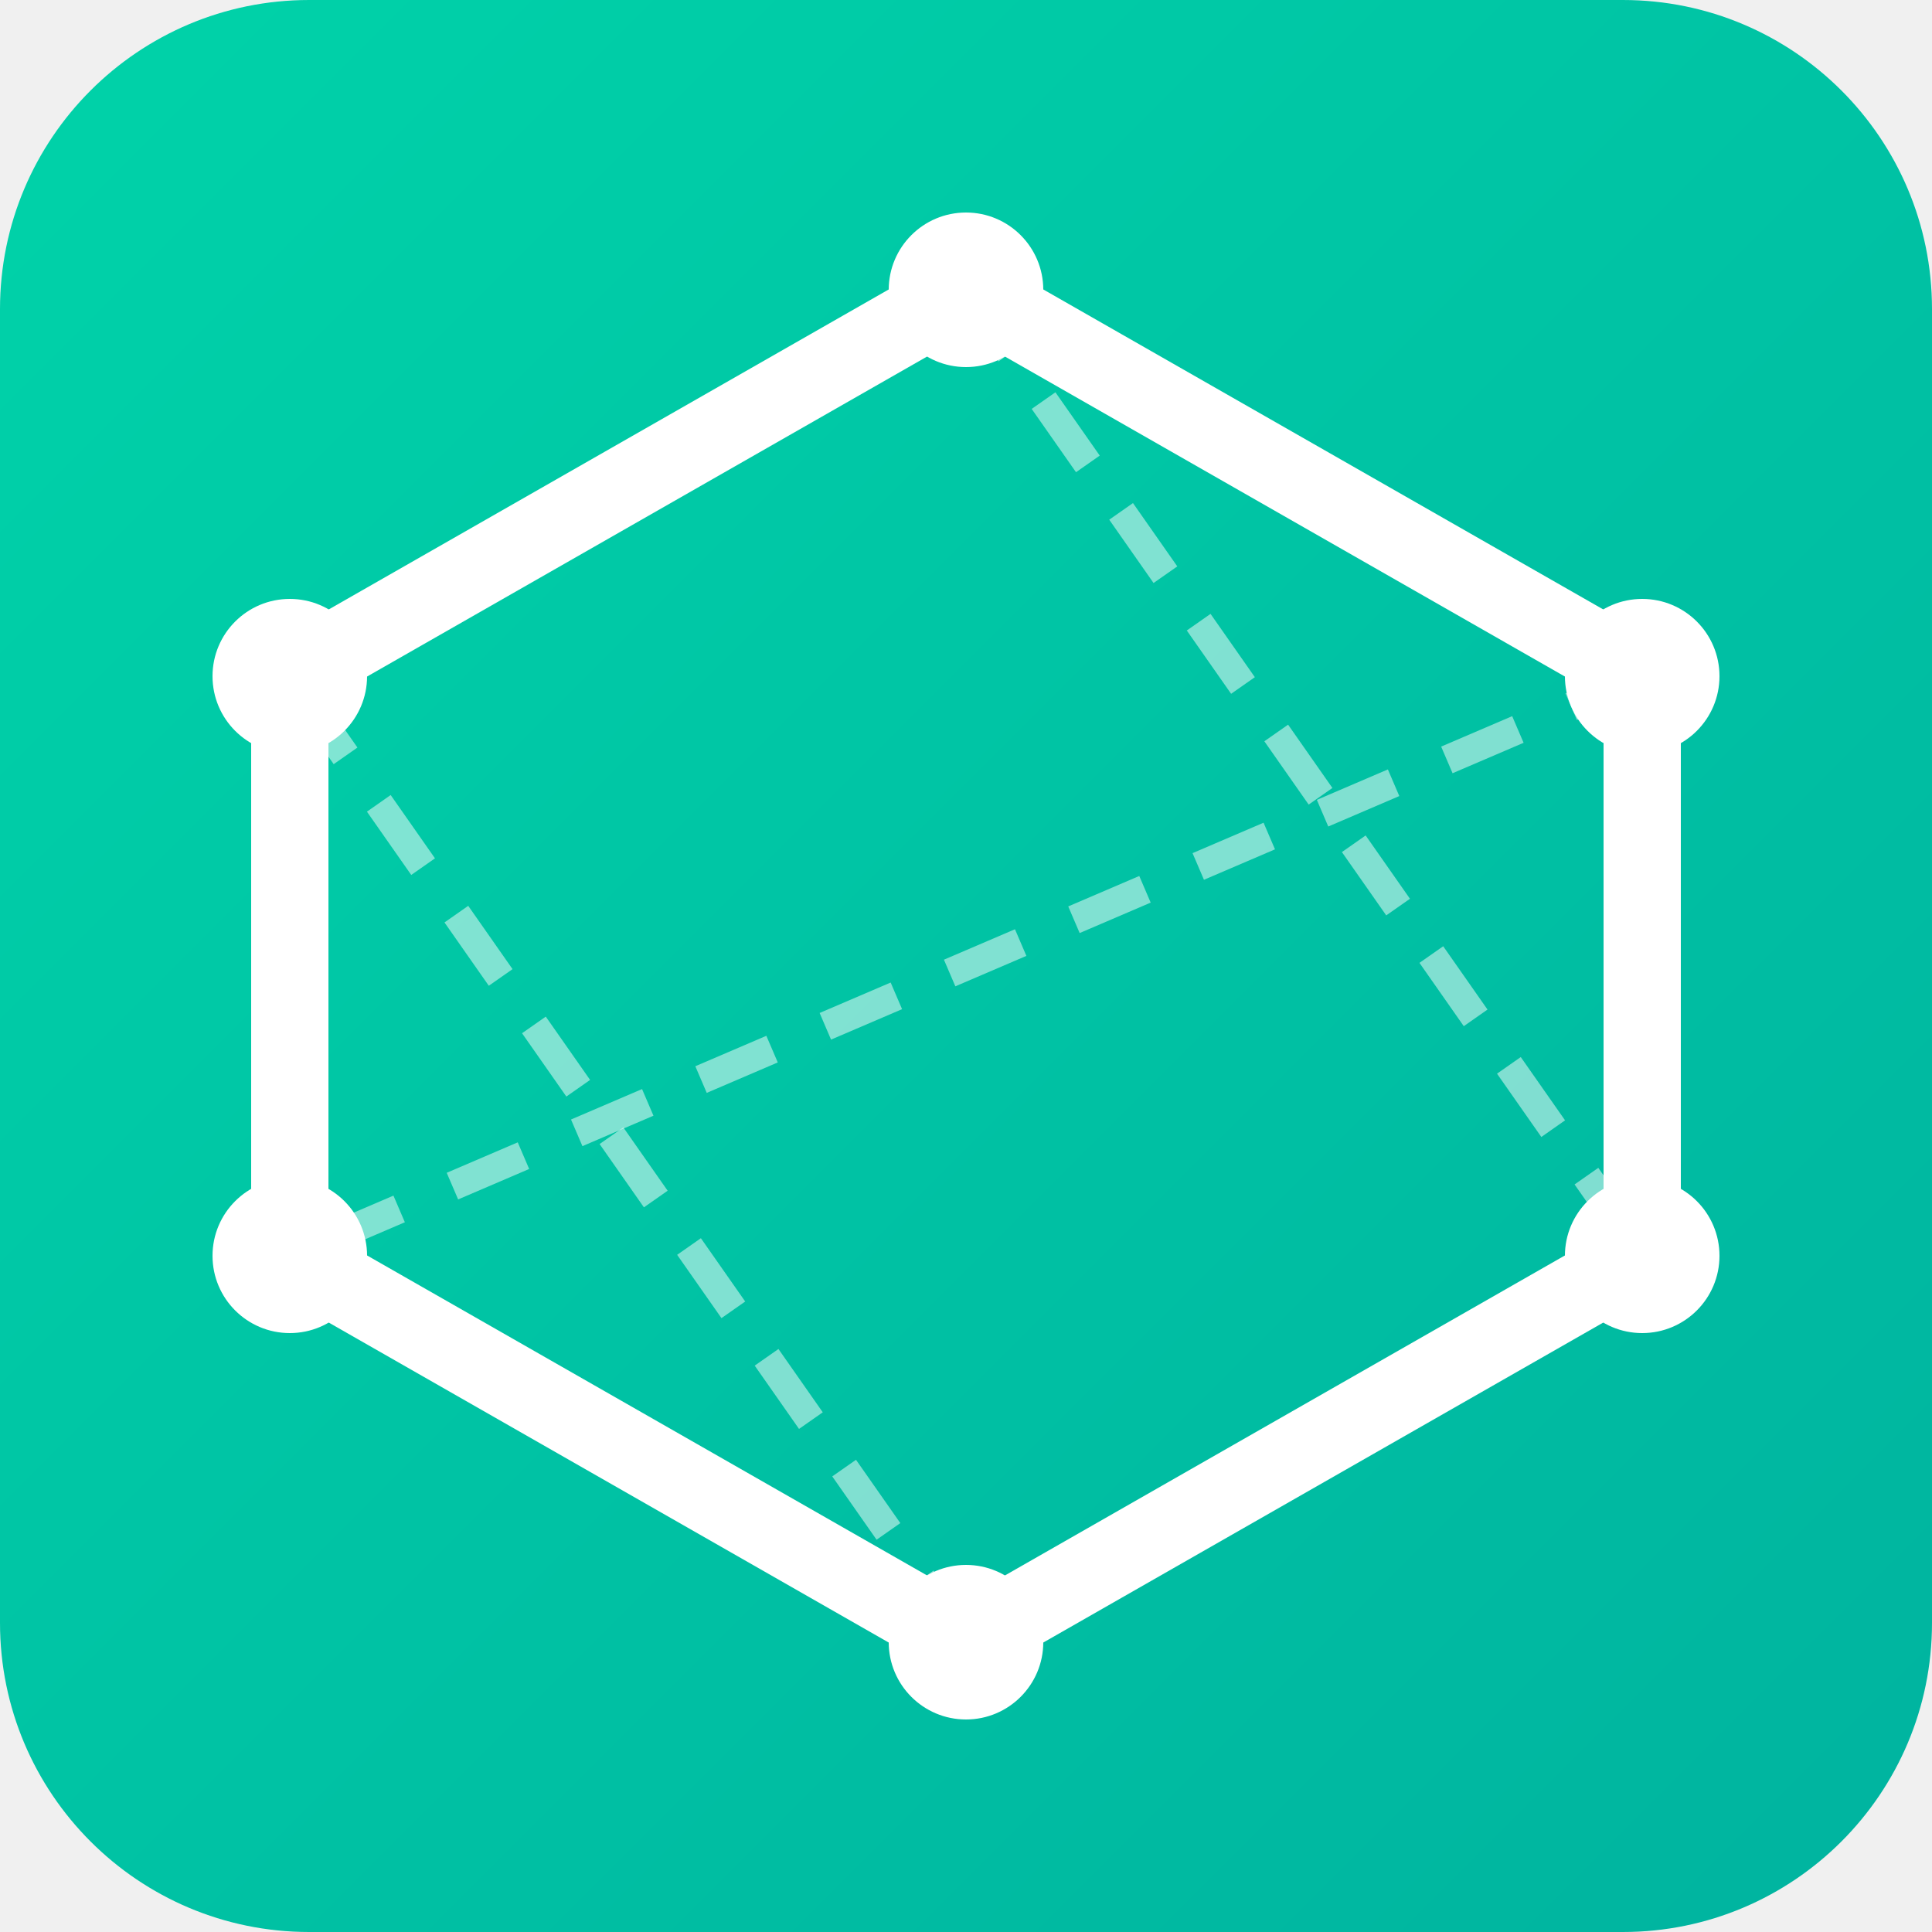
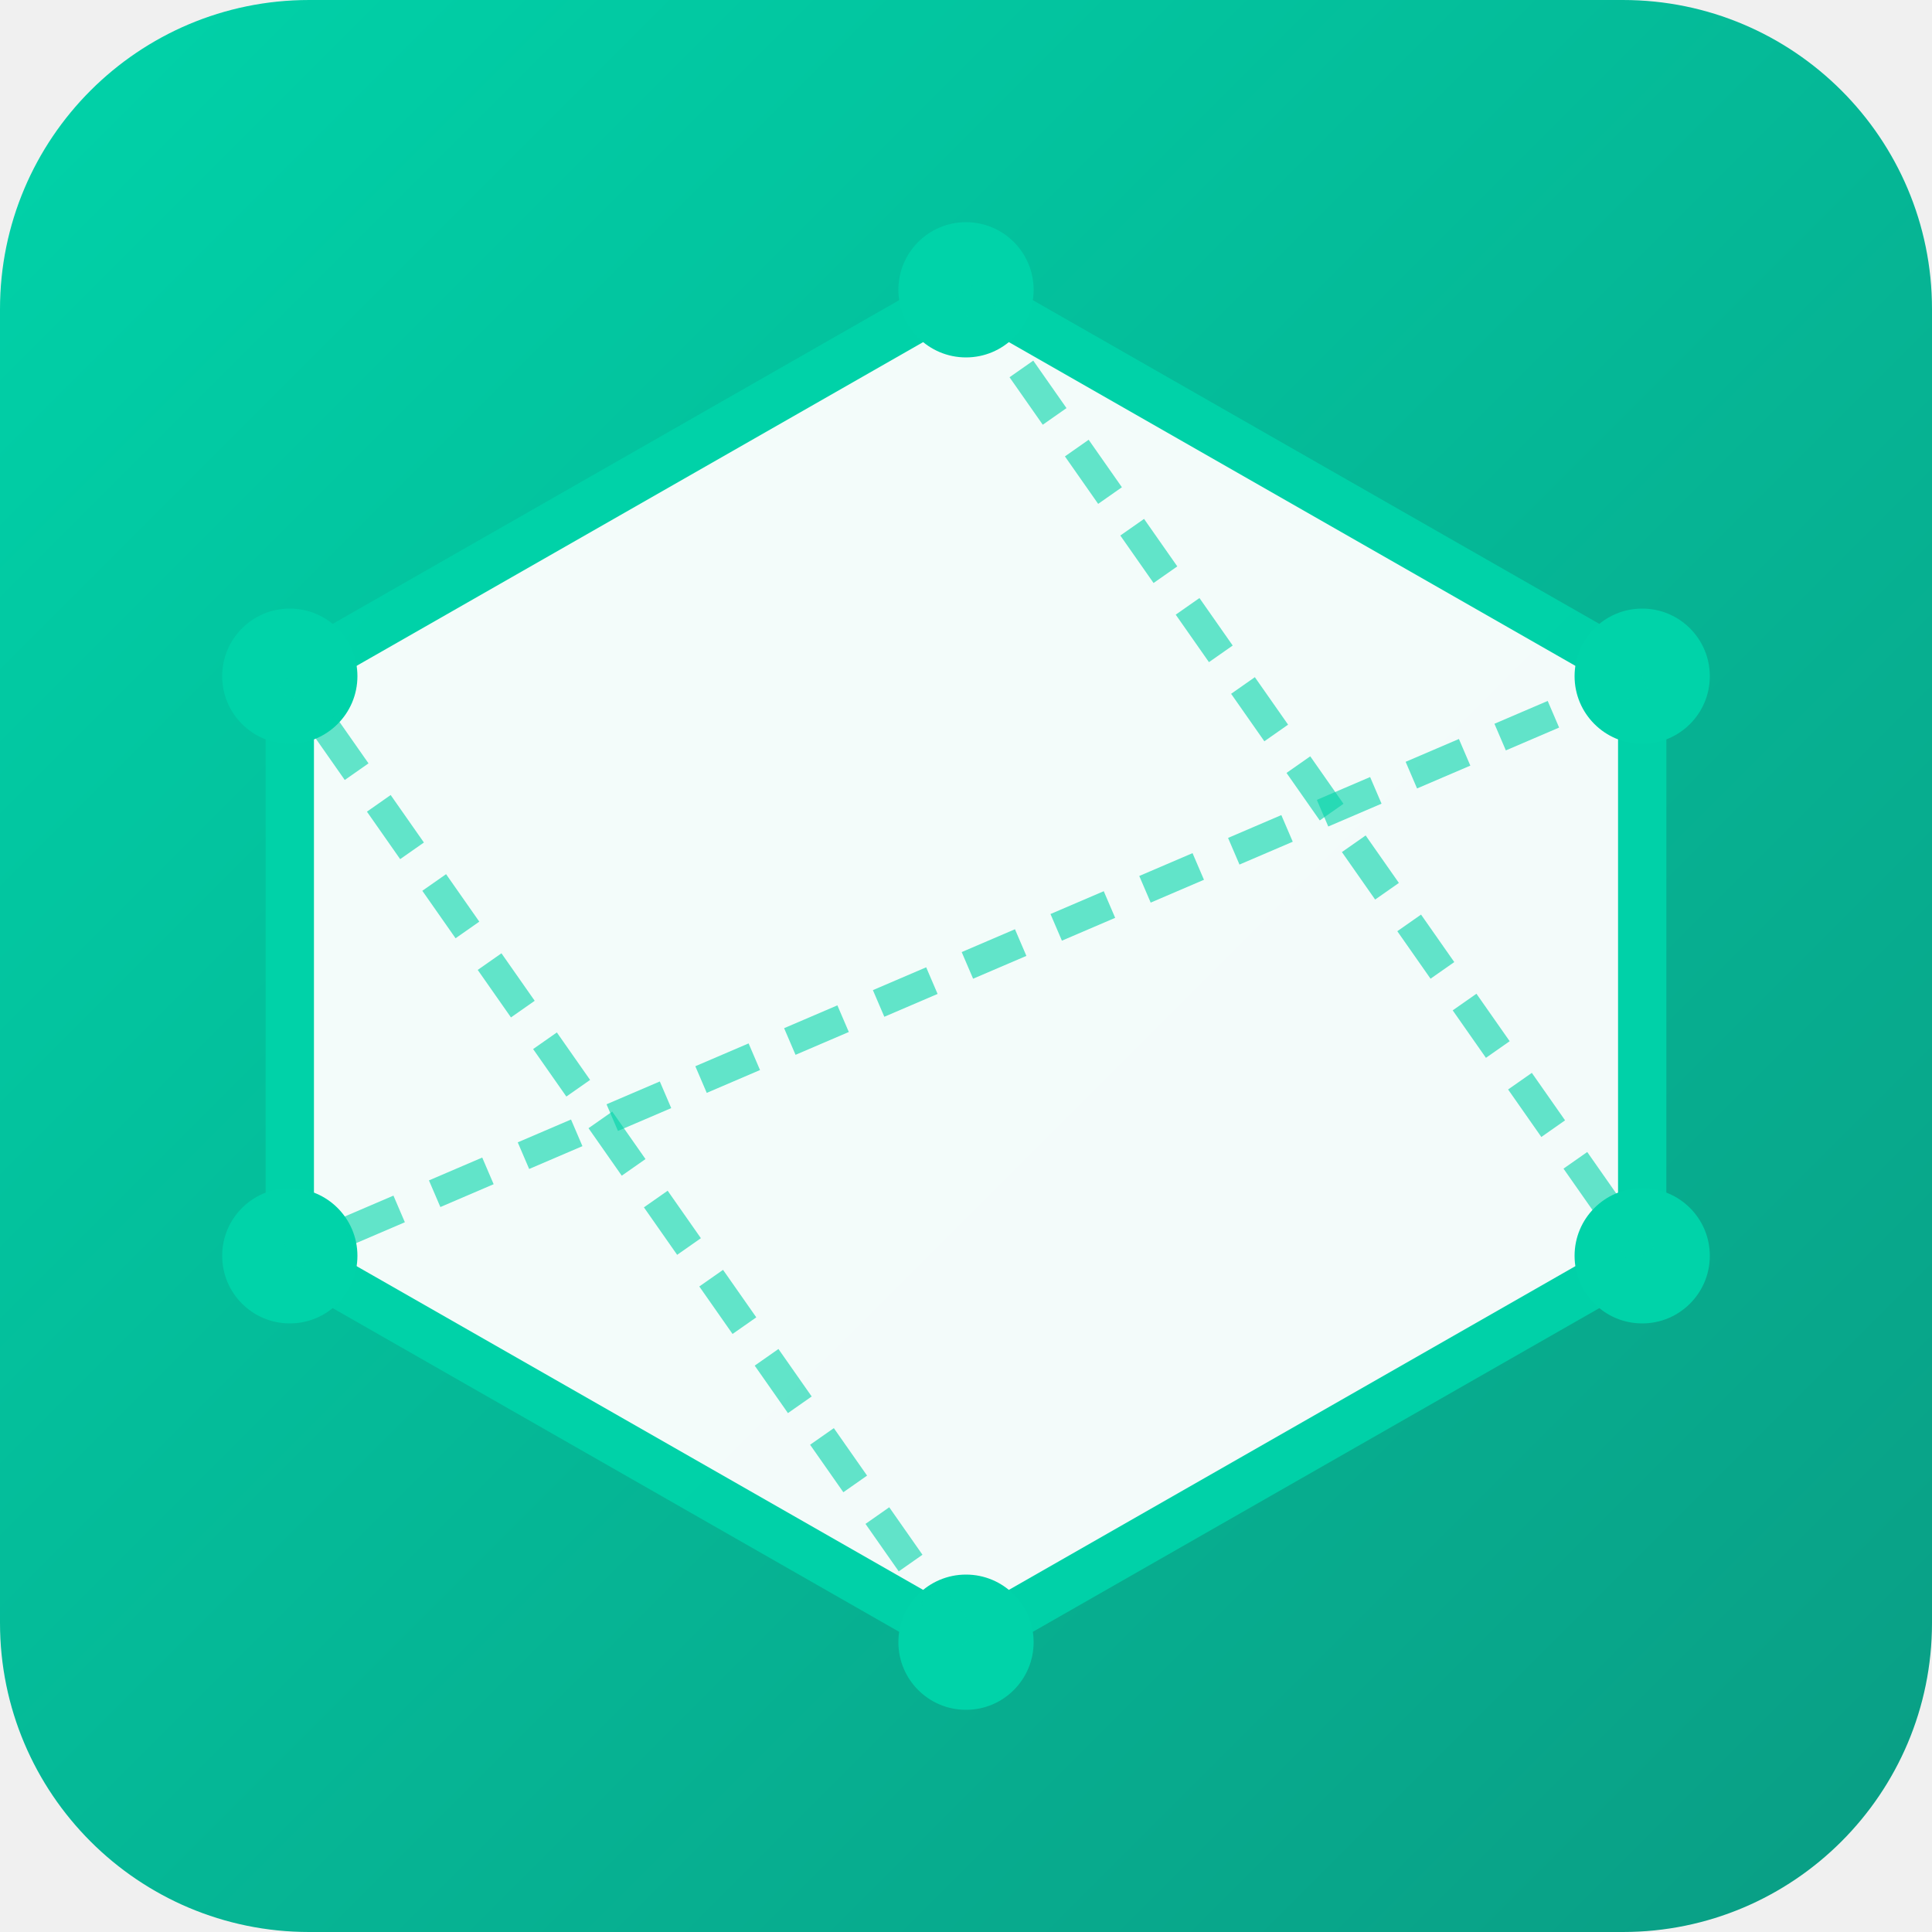
<svg xmlns="http://www.w3.org/2000/svg" viewBox="0 0 100 100" width="100" height="100">
  <defs>
    <linearGradient id="bgGrad" x1="0%" y1="0%" x2="100%" y2="100%">
      <stop offset="0%" style="stop-color:#00D3A9;stop-opacity:1" />
-       <stop offset="100%" style="stop-color:#00B39F;stop-opacity:1" />
+       <stop offset="100%" style="stop-color:#0a9d84;stop-opacity:1" />
    </linearGradient>
  </defs>
  <rect width="100" height="100" rx="16" fill="url(#bgGrad)" />
-   <polygon points="50,15 85,35 85,65 50,85 15,65 15,35" fill="none" stroke="#ffffff" stroke-width="4" stroke-linejoin="round" />
-   <circle cx="50" cy="15" r="4" fill="#ffffff" />
-   <circle cx="85" cy="35" r="4" fill="#ffffff" />
-   <circle cx="85" cy="65" r="4" fill="#ffffff" />
-   <circle cx="50" cy="85" r="4" fill="#ffffff" />
-   <circle cx="15" cy="65" r="4" fill="#ffffff" />
-   <circle cx="15" cy="35" r="4" fill="#ffffff" />
-   <line x1="50" y1="15" x2="85" y2="65" stroke="#ffffff" stroke-width="1.5" stroke-dasharray="4,3" opacity="0.5" />
-   <line x1="85" y1="35" x2="15" y2="65" stroke="#ffffff" stroke-width="1.5" stroke-dasharray="4,3" opacity="0.5" />
-   <line x1="50" y1="85" x2="15" y2="35" stroke="#ffffff" stroke-width="1.5" stroke-dasharray="4,3" opacity="0.5" />
+   <polygon points="50,15 85,35 85,65 50,85 15,65 15,35" fill="#ffffff" stroke="#00D3A9" stroke-width="2.5" stroke-linejoin="round" opacity="0.95" />
+   <circle cx="50" cy="15" r="3.5" fill="#00D3A9" />
+   <circle cx="85" cy="35" r="3.5" fill="#00D3A9" />
+   <circle cx="85" cy="65" r="3.5" fill="#00D3A9" />
+   <circle cx="50" cy="85" r="3.5" fill="#00D3A9" />
+   <circle cx="15" cy="65" r="3.5" fill="#00D3A9" />
+   <circle cx="15" cy="35" r="3.5" fill="#00D3A9" />
+   <line x1="50" y1="15" x2="85" y2="65" stroke="#00D3A9" stroke-width="1.5" stroke-dasharray="3,2" opacity="0.6" />
+   <line x1="85" y1="35" x2="15" y2="65" stroke="#00D3A9" stroke-width="1.5" stroke-dasharray="3,2" opacity="0.6" />
+   <line x1="50" y1="85" x2="15" y2="35" stroke="#00D3A9" stroke-width="1.5" stroke-dasharray="3,2" opacity="0.6" />
</svg>
